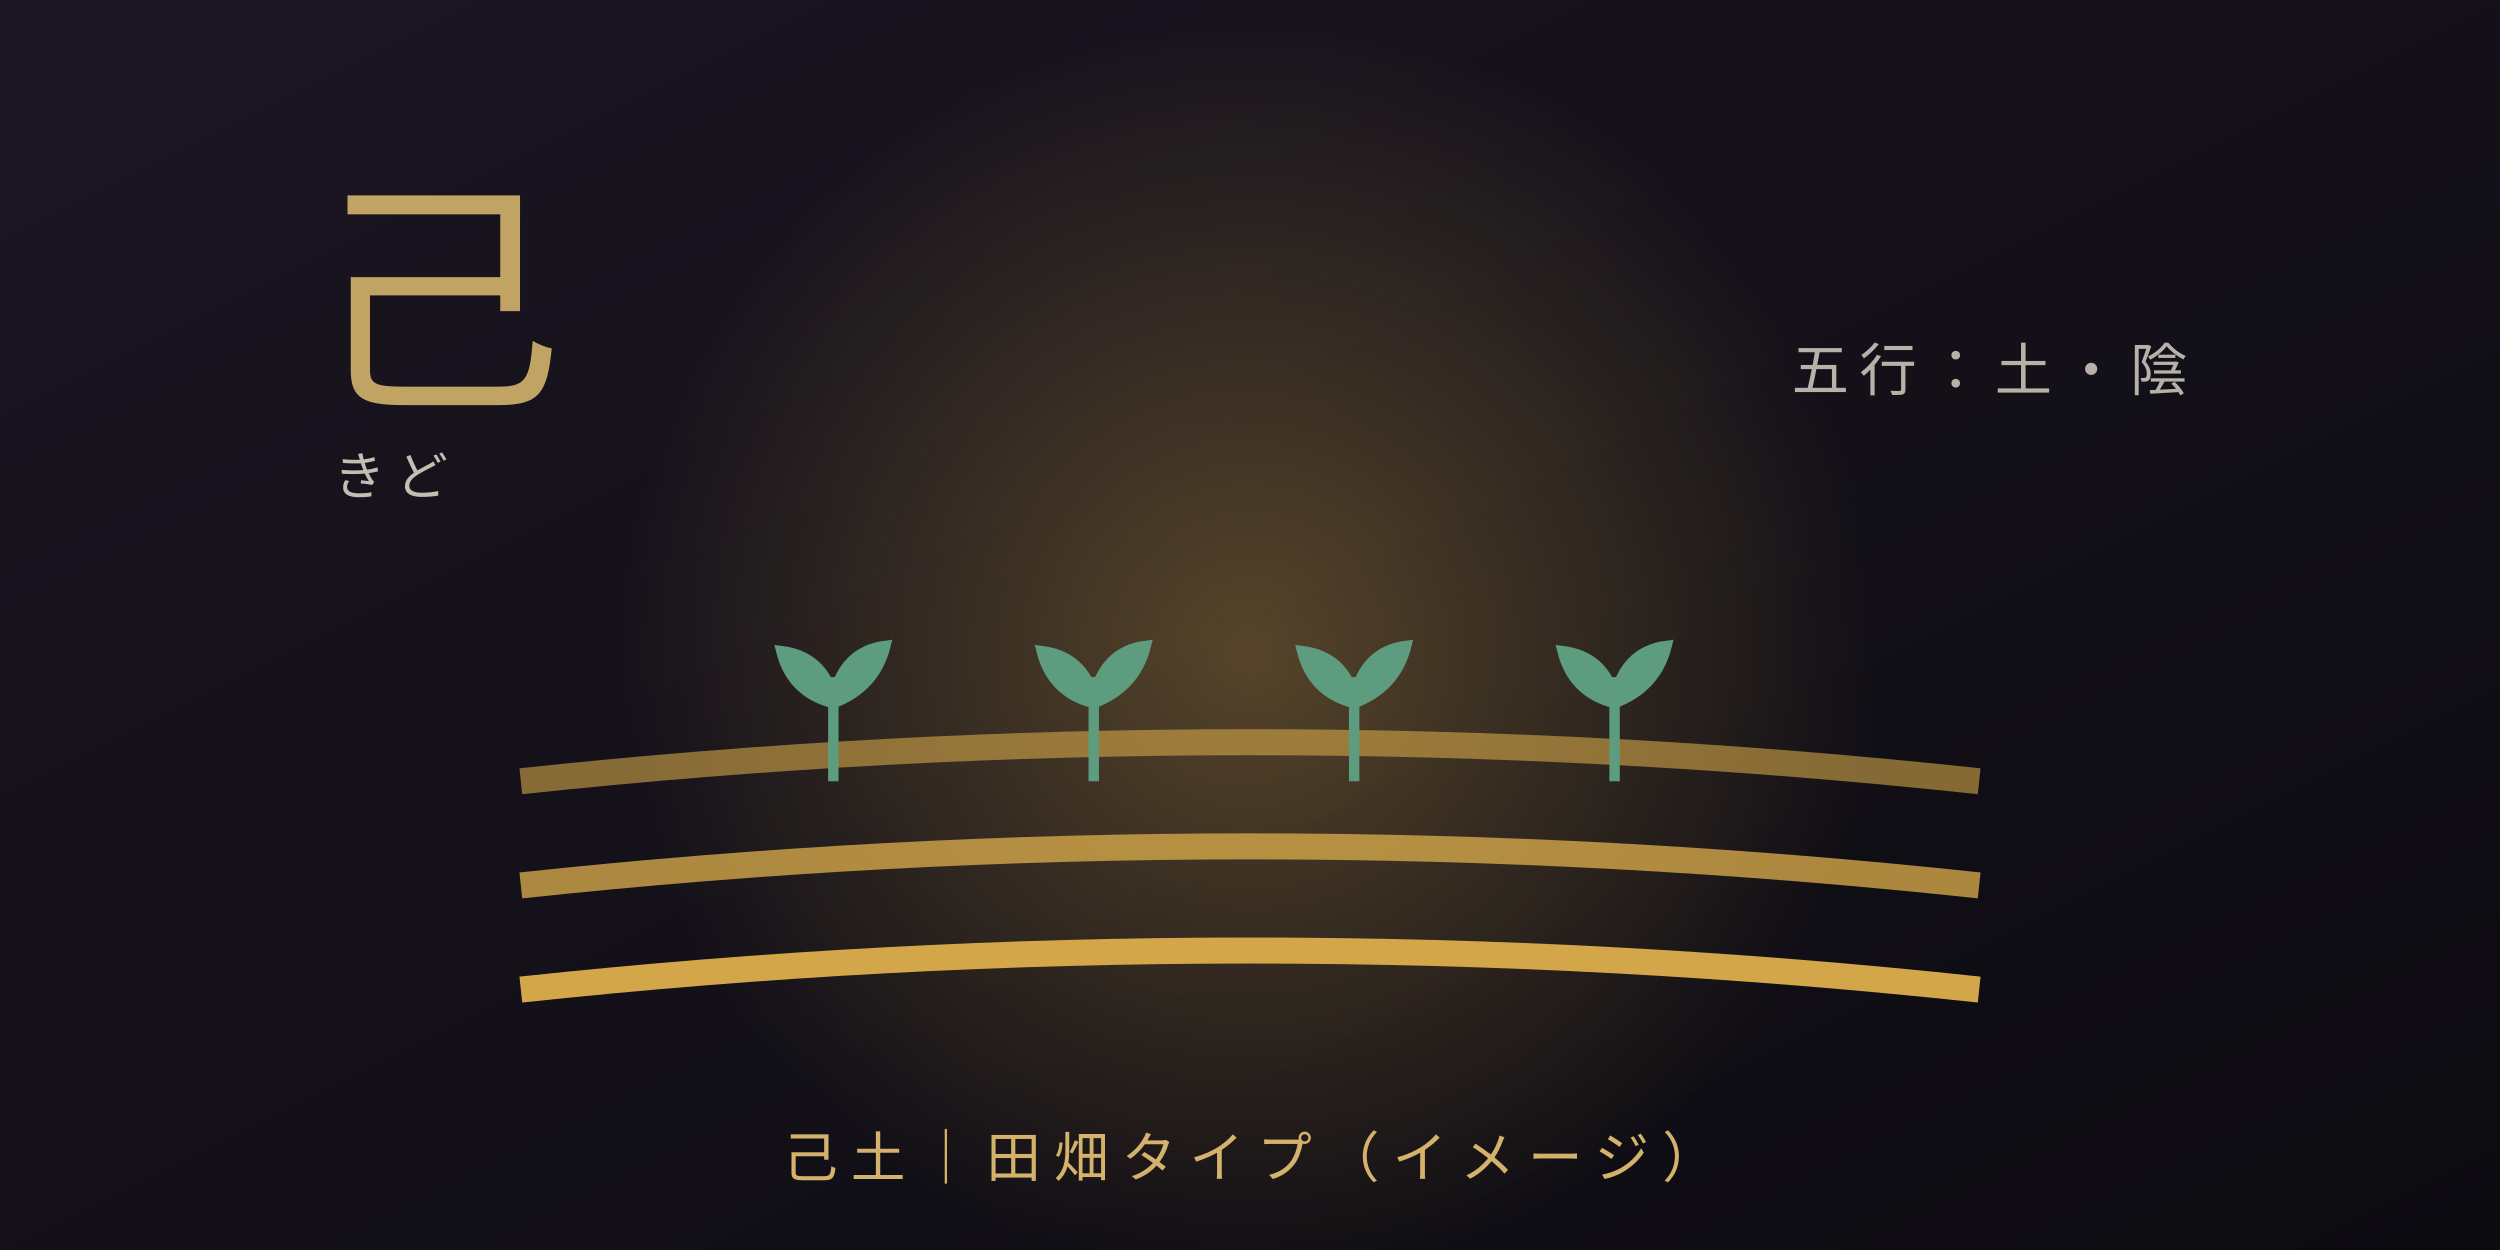
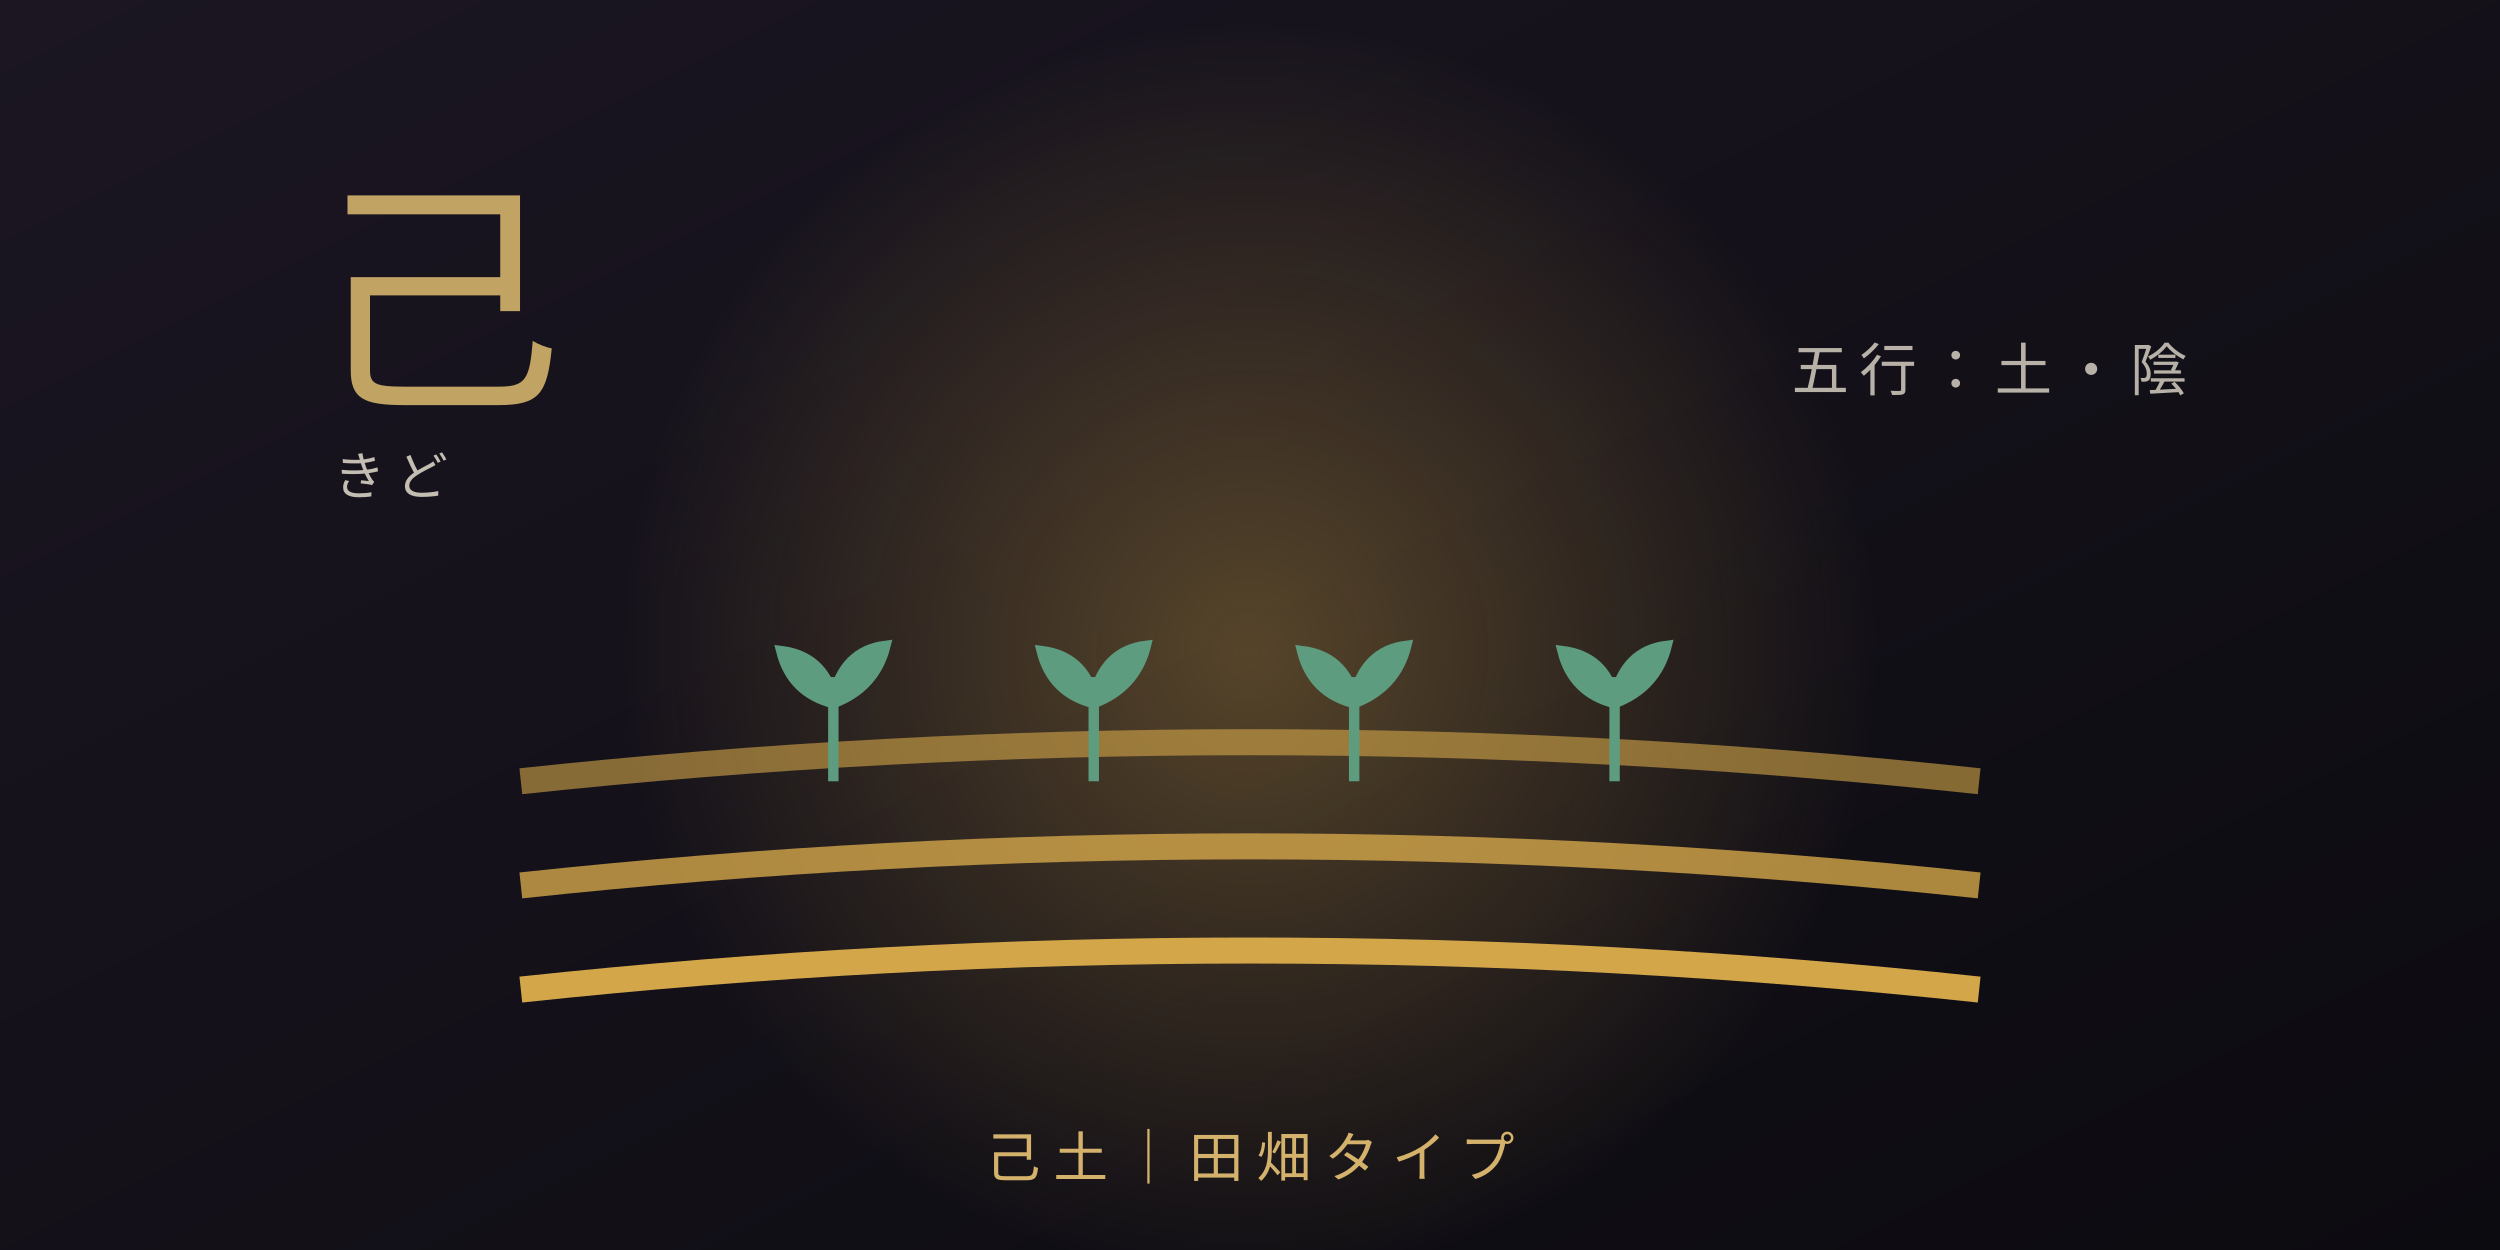
<svg xmlns="http://www.w3.org/2000/svg" viewBox="0 0 960 480" role="img" aria-label="己土（田畑タイプ）のイメージイラスト">
  <defs>
    <linearGradient id="bg" x1="0" y1="0" x2="1" y2="1">
      <stop offset="0" stop-color="#1b1622" />
      <stop offset="1" stop-color="#0c0b10" />
    </linearGradient>
    <radialGradient id="g" cx=".5" cy=".5" r=".5">
      <stop offset="0" stop-color="#D3A64A" stop-opacity=".35" />
      <stop offset="1" stop-color="#D3A64A" stop-opacity="0" />
    </radialGradient>
  </defs>
  <rect width="960" height="480" fill="url(#bg)" />
  <circle cx="480" cy="250" r="240" fill="url(#g)" />
  <g>
    <path d="M200 300 Q480 270 760 300" stroke="#D3A64A" stroke-width="10" fill="none" opacity="0.6" />
    <path d="M200 340 Q480 310 760 340" stroke="#D3A64A" stroke-width="10" fill="none" opacity="0.8" />
    <path d="M200 380 Q480 350 760 380" stroke="#D3A64A" stroke-width="10" fill="none" opacity="1" />
    <path d="M320 300 v-40 M320 270 q-16 -4 -20 -20 q16 2 20 18 q4 -18 20 -20 q-4 16 -20 22" stroke="#5E9C80" stroke-width="4" fill="#5E9C80" />
    <path d="M420 300 v-40 M420 270 q-16 -4 -20 -20 q16 2 20 18 q4 -18 20 -20 q-4 16 -20 22" stroke="#5E9C80" stroke-width="4" fill="#5E9C80" />
    <path d="M520 300 v-40 M520 270 q-16 -4 -20 -20 q16 2 20 18 q4 -18 20 -20 q-4 16 -20 22" stroke="#5E9C80" stroke-width="4" fill="#5E9C80" />
    <path d="M620 300 v-40 M620 270 q-16 -4 -20 -20 q16 2 20 18 q4 -18 20 -20 q-4 16 -20 22" stroke="#5E9C80" stroke-width="4" fill="#5E9C80" />
  </g>
  <text x="120" y="150" font-family="serif" font-size="96" fill="#D4B26C" opacity=".9">己</text>
  <text x="128" y="190" font-family="serif" font-size="20" fill="#EEE7D7" opacity=".8" letter-spacing="4">きど</text>
  <text x="840" y="150" text-anchor="end" font-family="serif" font-size="22" fill="#EEE7D7" opacity=".75" letter-spacing="4">五行：土・陰</text>
-   <text x="480" y="452" text-anchor="middle" font-family="serif" font-size="21" fill="#D4B26C" letter-spacing="5">己土｜田畑タイプ（イメージ）</text>
+   <text x="480" y="452" text-anchor="middle" font-family="serif" font-size="21" fill="#D4B26C" letter-spacing="5">己土｜田畑タイプ</text>
</svg>
